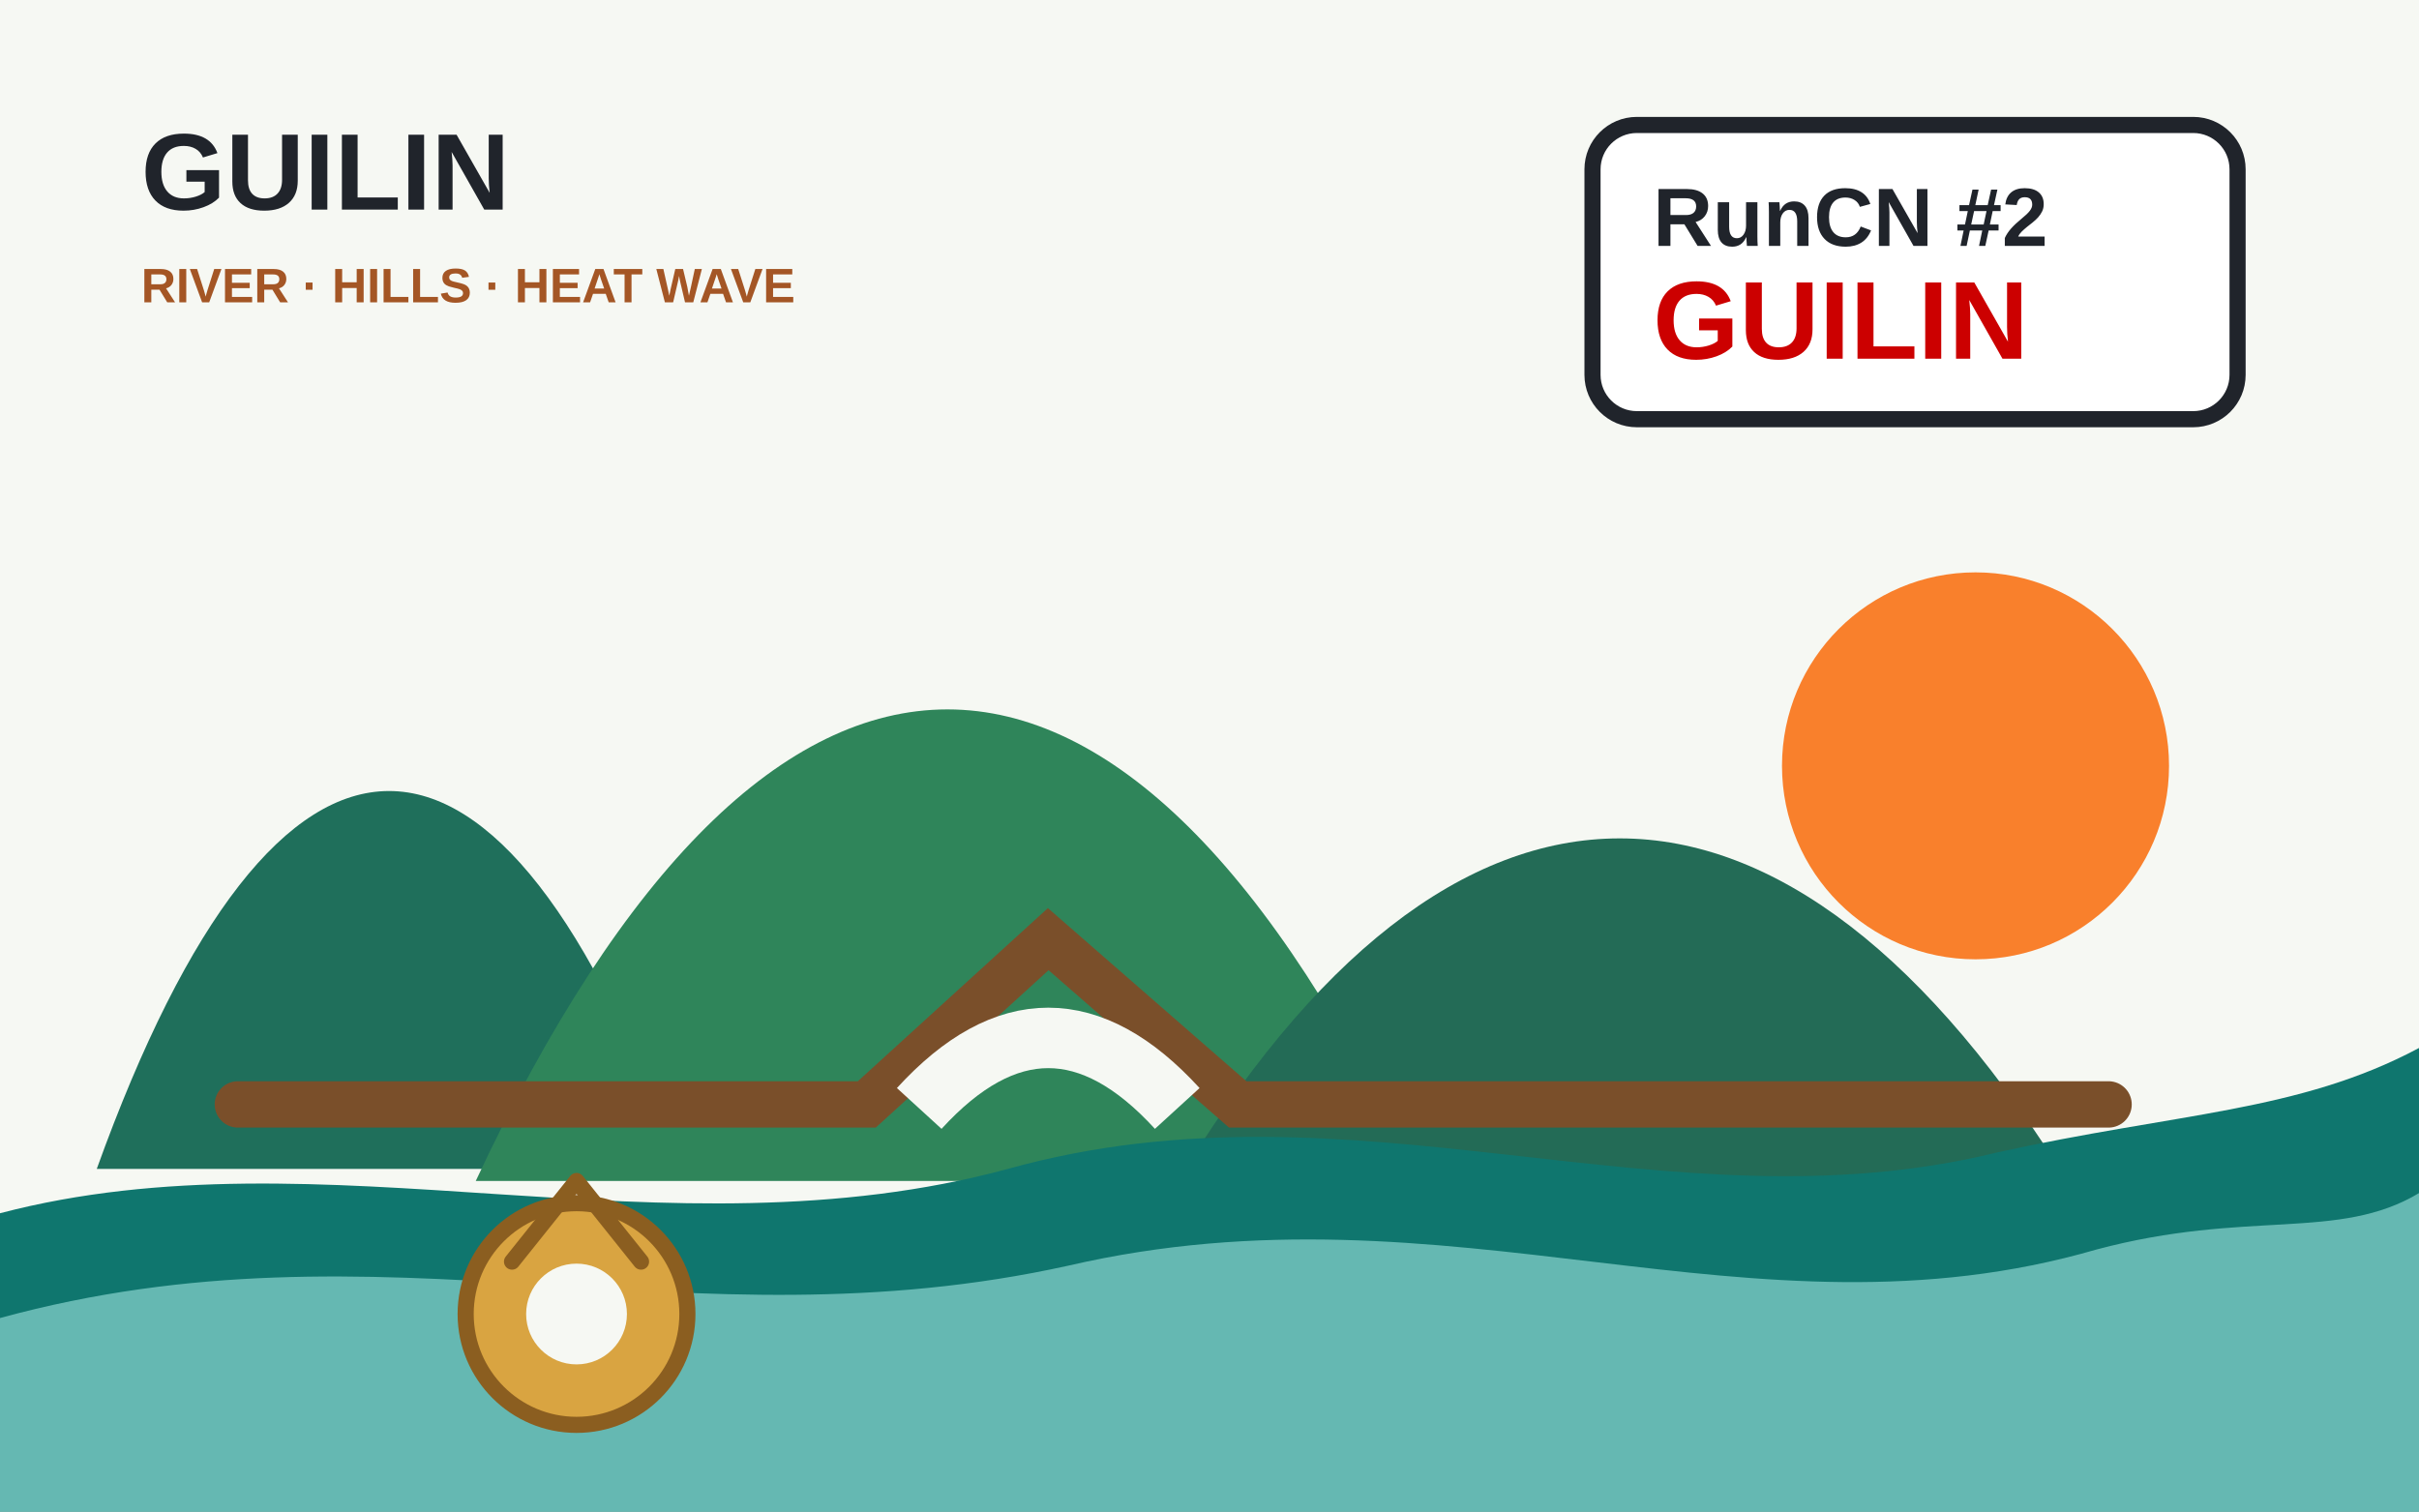
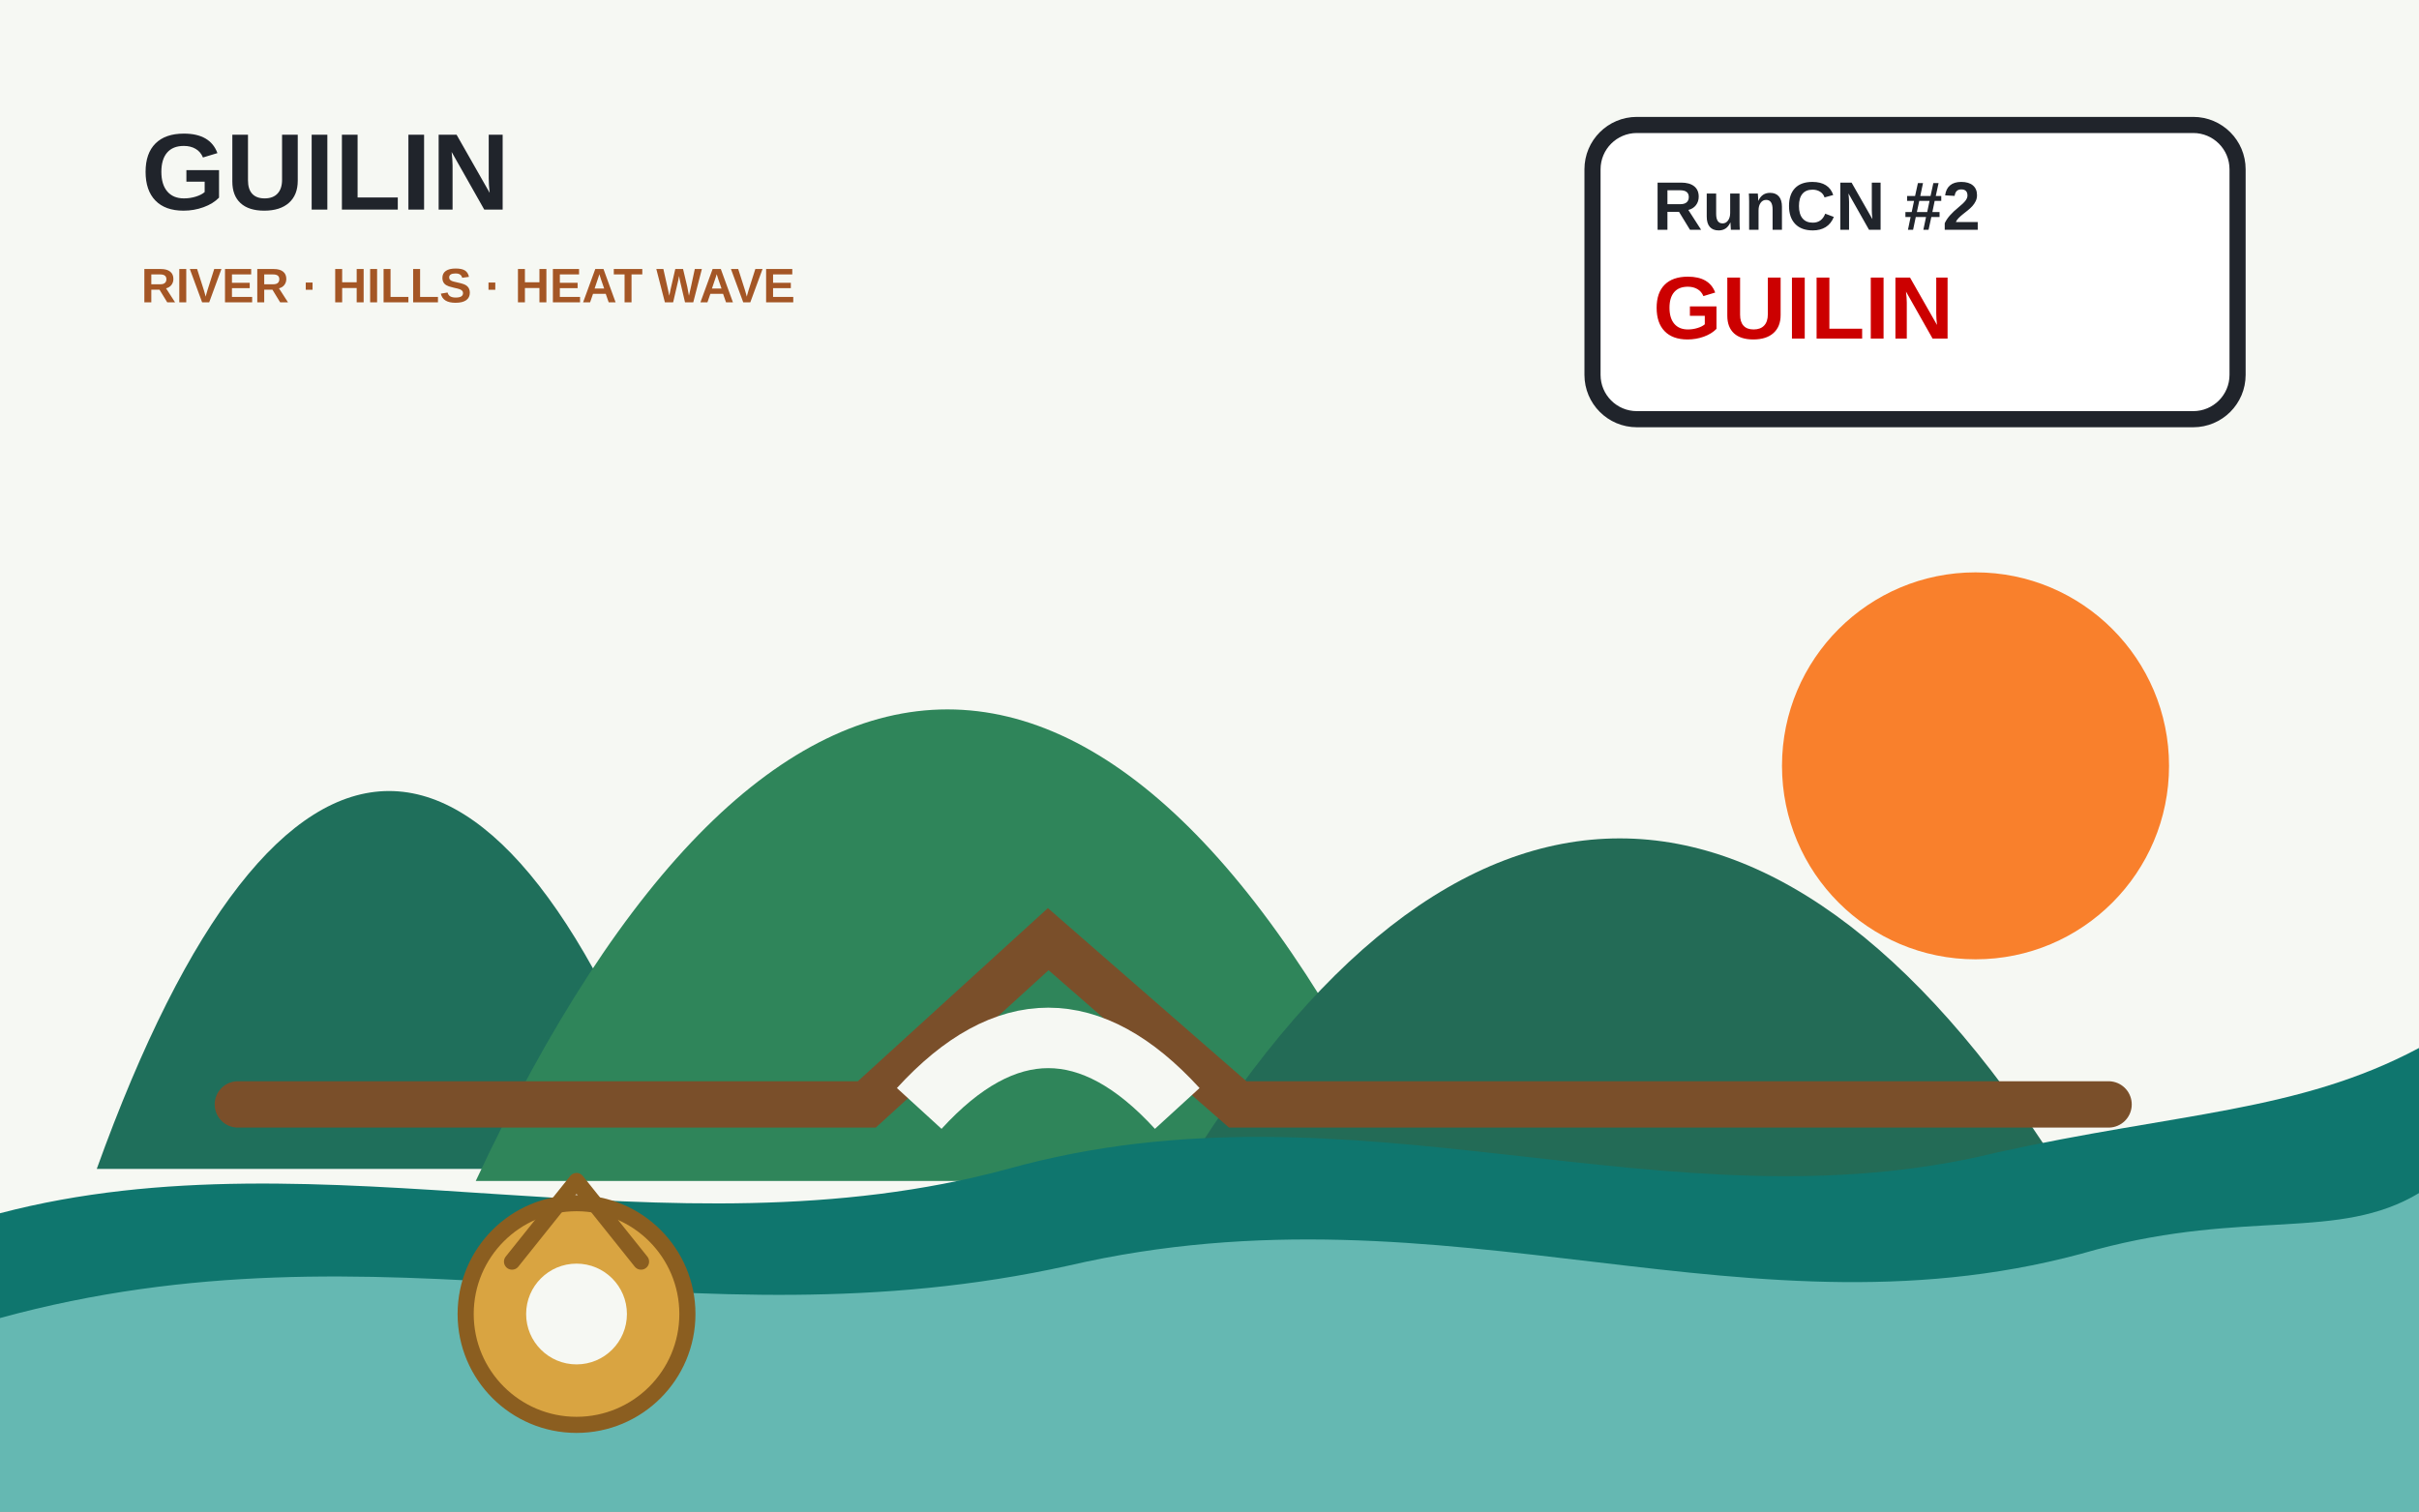
<svg xmlns="http://www.w3.org/2000/svg" viewBox="0 0 1200 750" role="img" aria-labelledby="title desc">
  <rect width="1200" height="750" fill="#f6f8f3" />
  <g transform="translate(70 104)">
    <text x="0" y="0" font-family="Arial, Helvetica, sans-serif" font-size="54" font-weight="900" fill="#20242b">GUILIN</text>
    <text x="0" y="46" font-family="Arial, Helvetica, sans-serif" font-size="24" font-weight="700" fill="#a45625">RIVER · HILLS · HEAT WAVE</text>
  </g>
  <rect x="790" y="62" width="320" height="146" rx="22" fill="#ffffff" stroke="#20242b" stroke-width="8" />
-   <text x="820" y="122" font-family="Arial, Helvetica, sans-serif" font-size="41" font-weight="900" fill="#20242b">RunCN #2</text>
-   <text x="820" y="178" font-family="Arial, Helvetica, sans-serif" font-size="55" font-weight="900" fill="#cc0000">GUILIN</text>
+   <text x="820" y="114" font-family="Arial, Helvetica, sans-serif" font-size="34" font-weight="900" fill="#20242b">RunCN #2</text>
+   <text x="820" y="168" font-family="Arial, Helvetica, sans-serif" font-size="44" font-weight="900" fill="#cc0000">GUILIN</text>
  <circle cx="980" cy="380" r="96" fill="#f97316" opacity="0.9" />
  <path d="M48 580 C138 330 248 330 338 580 Z" fill="#1f6f5b" />
  <path d="M236 586 C382 274 558 274 704 586 Z" fill="#2f855a" />
  <path d="M582 590 C720 358 886 358 1028 590 Z" fill="#236b56" />
  <path d="M0 602 C160 560 330 626 500 580 C672 532 826 612 990 572 C1080 552 1140 552 1200 520 L1200 750 L0 750 Z" fill="#0f766e" />
  <path d="M0 654 C190 602 340 670 530 628 C720 584 868 670 1040 620 C1115 600 1160 616 1200 592 L1200 750 L0 750 Z" fill="#65b8b2" />
  <path d="M118 548 L430 548 L520 466 L614 548 L1046 548" stroke="#7a4f2a" stroke-width="23" stroke-linecap="round" fill="none" />
  <path d="M456 550 Q520 480 584 550" stroke="#f6f8f3" stroke-width="30" fill="none" />
  <circle cx="286" cy="652" r="55" fill="#d9a441" stroke="#8b5e20" stroke-width="8" />
  <circle cx="286" cy="652" r="25" fill="#f6f8f3" />
  <path d="M254 626 L286 586 L318 626" stroke="#8b5e20" stroke-width="8" stroke-linecap="round" stroke-linejoin="round" fill="none" />
</svg>
